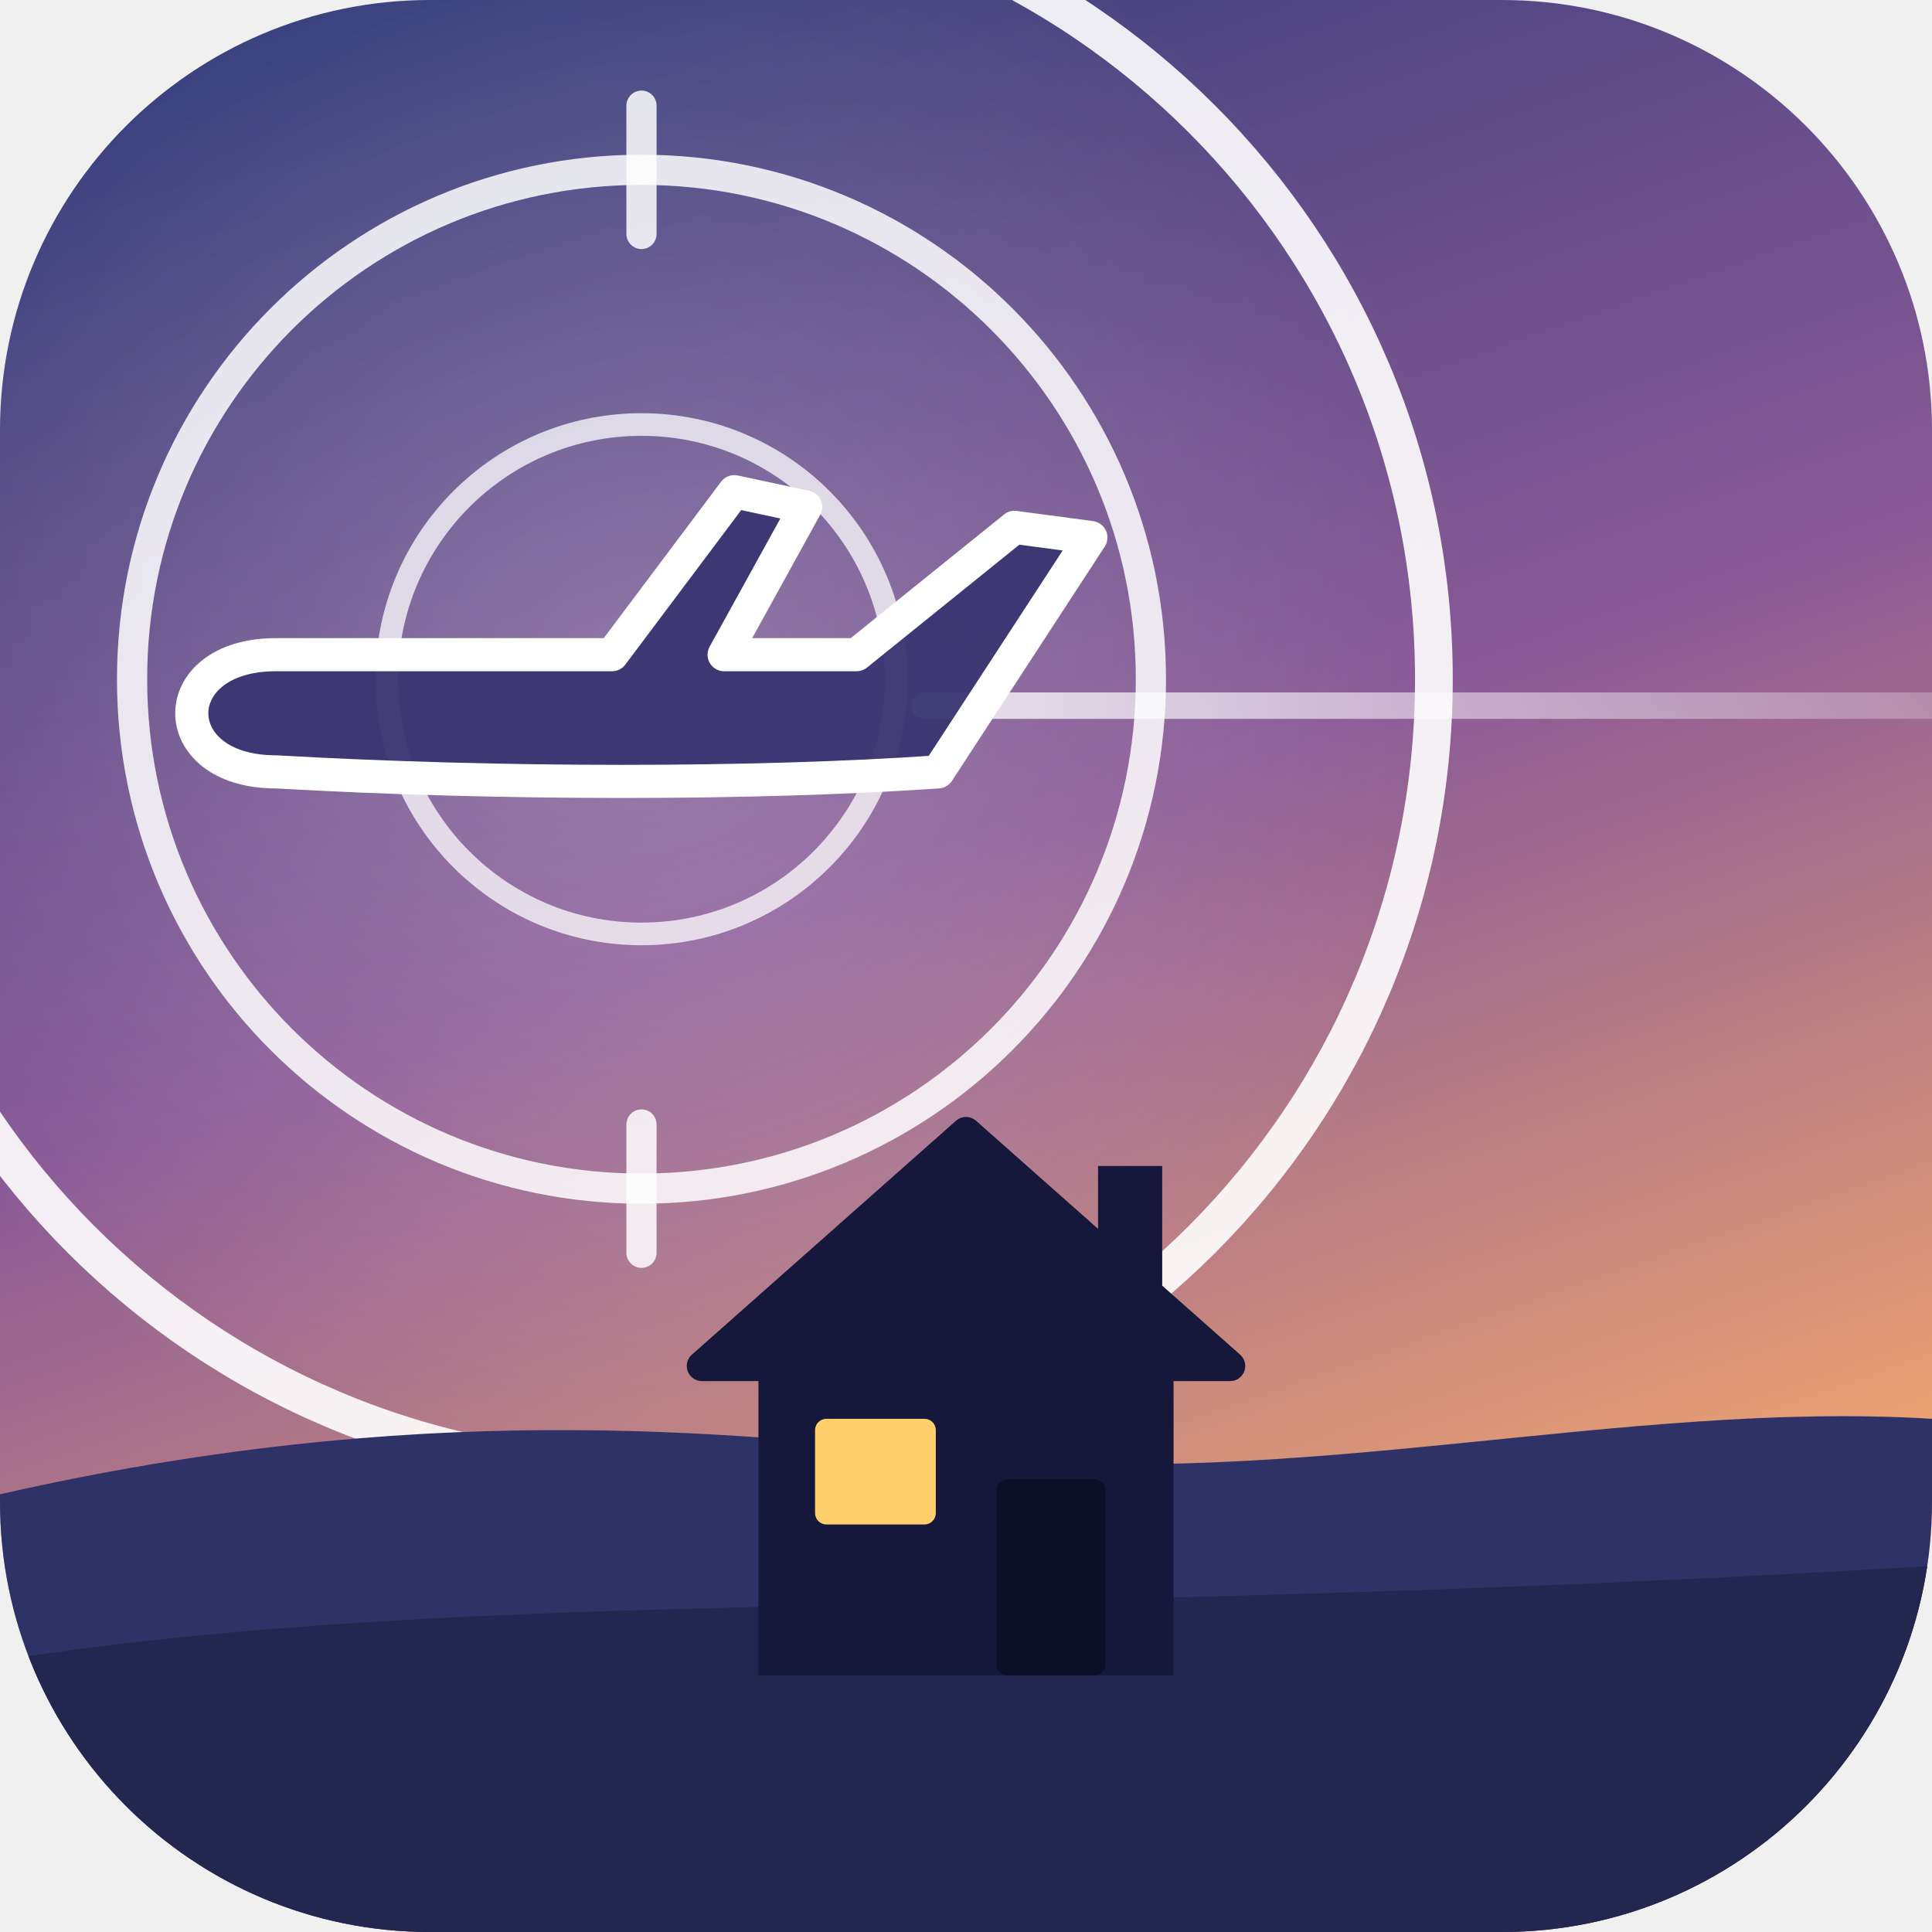
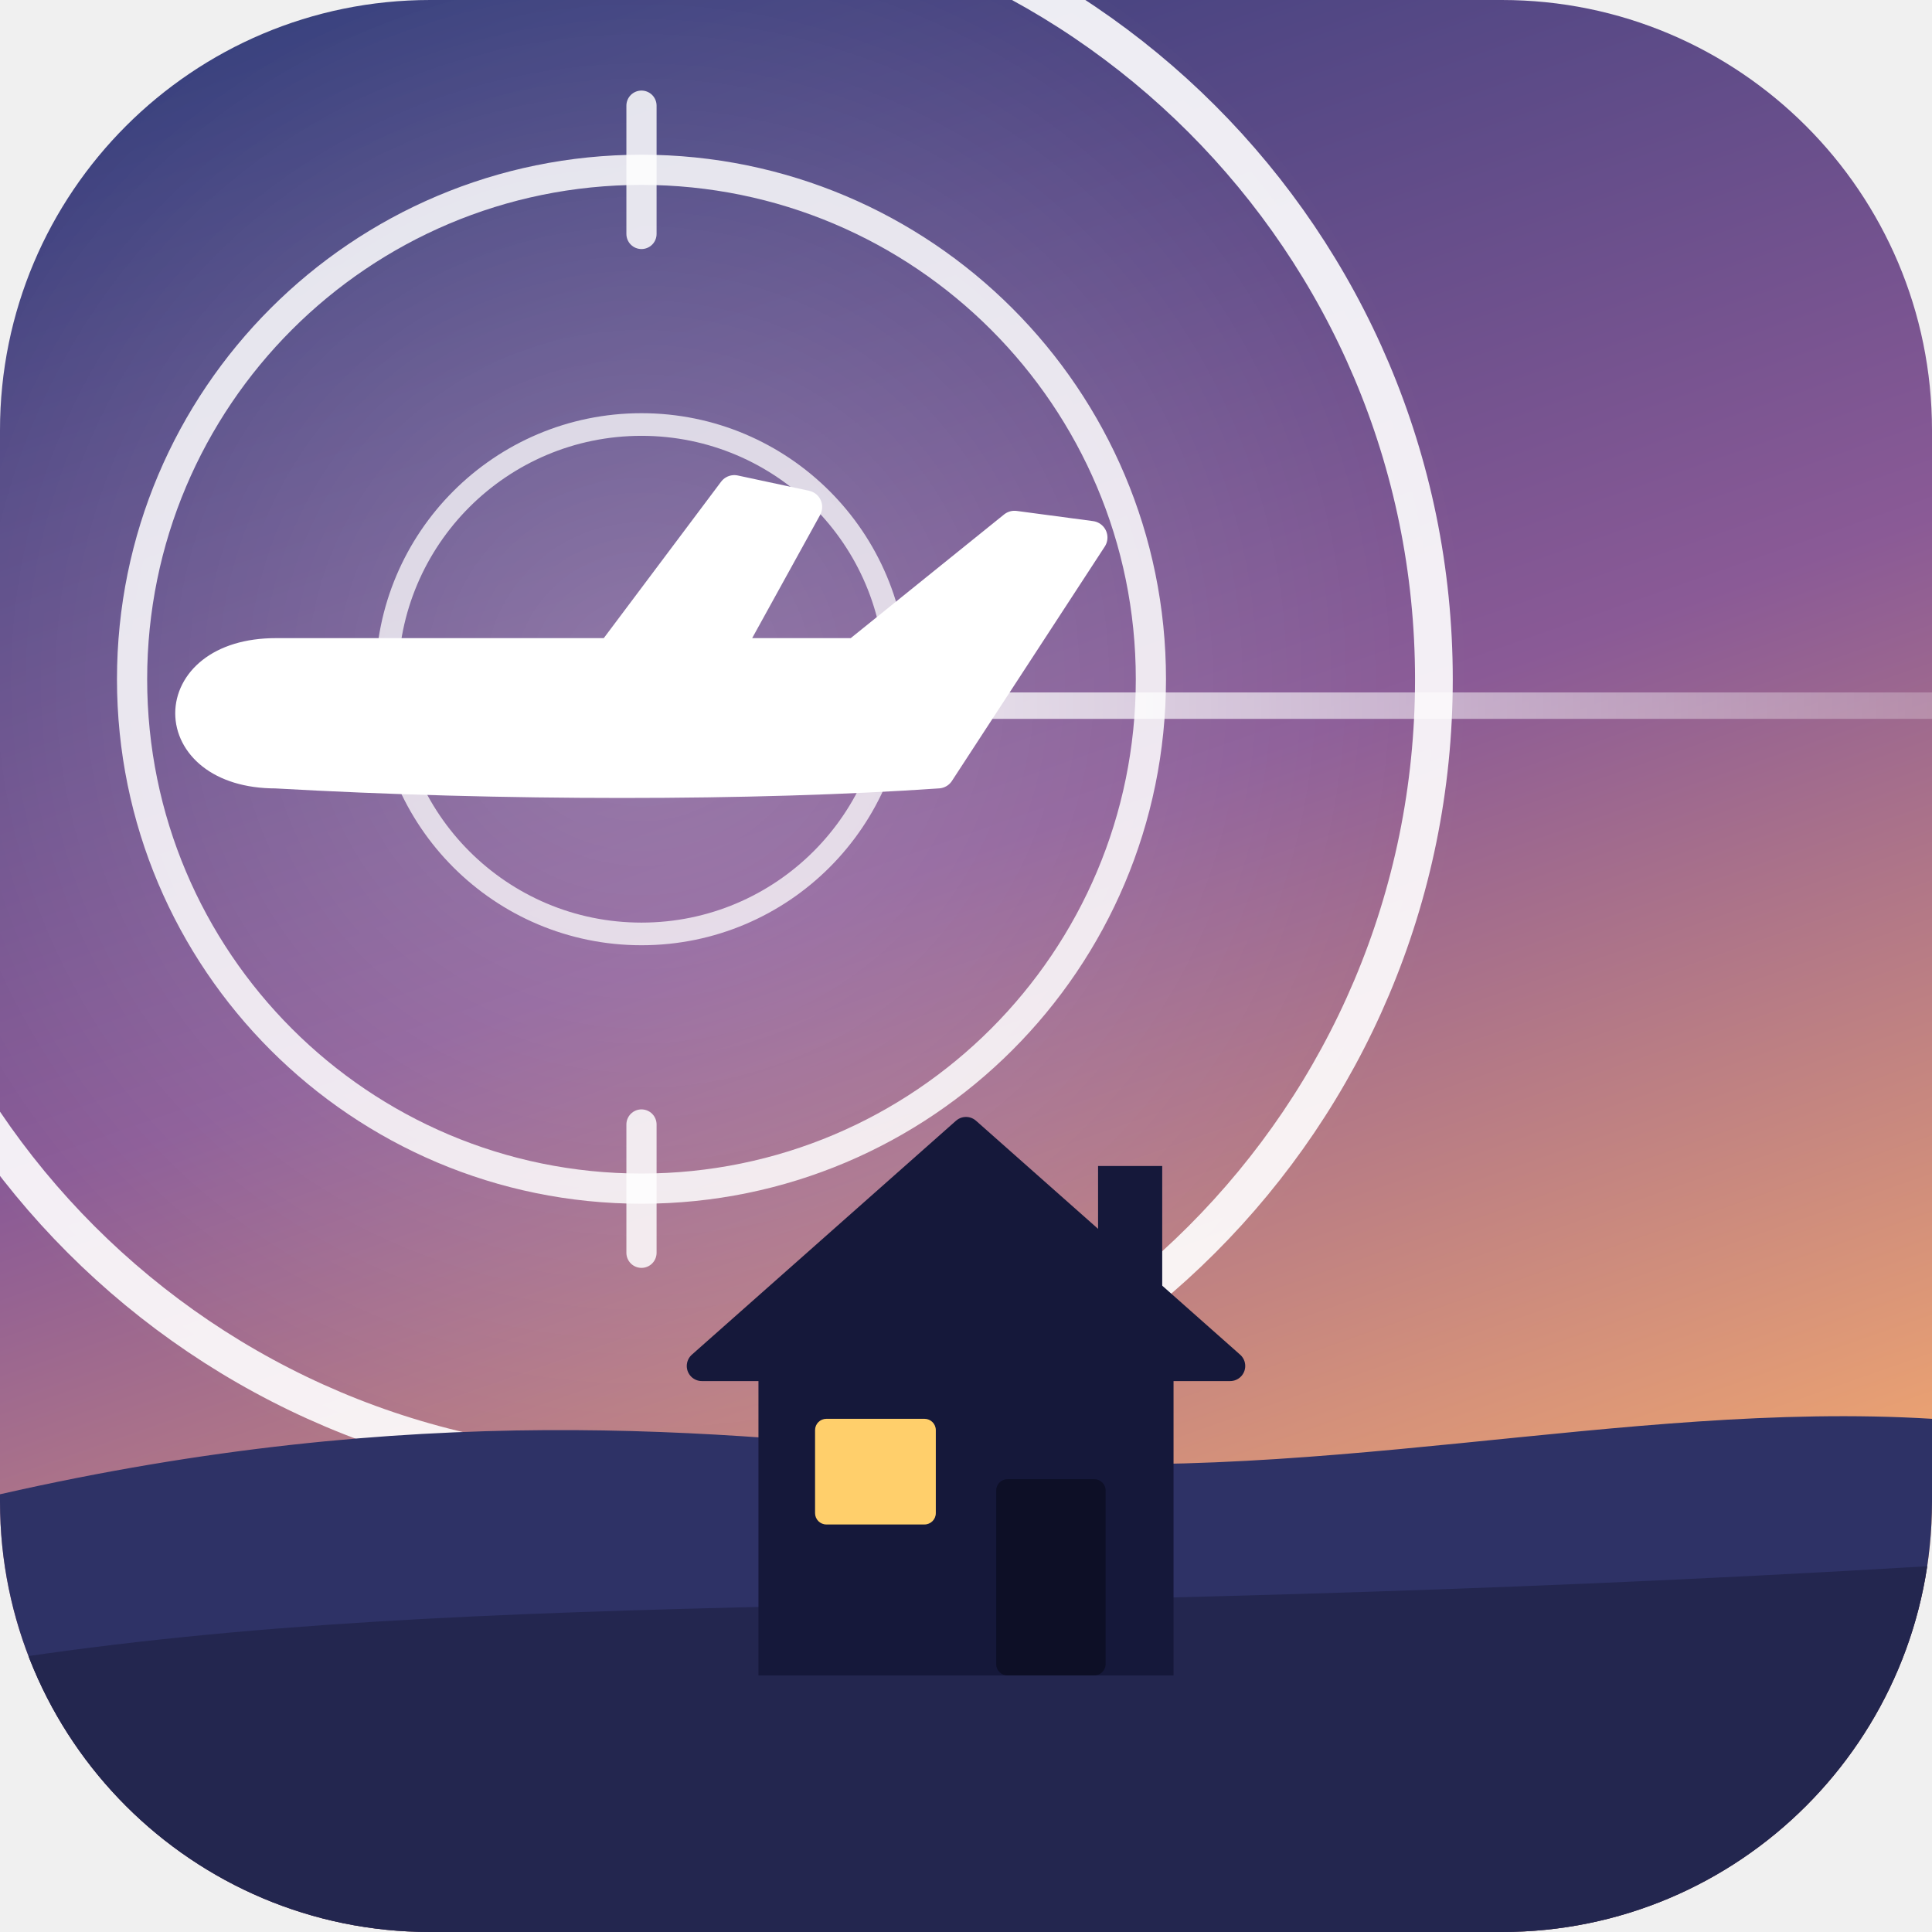
<svg xmlns="http://www.w3.org/2000/svg" viewBox="0 0 1024 1024">
  <defs>
    <linearGradient id="g" x1="0" y1="0" x2="0.35" y2="1">
      <stop offset="0" stop-color="#2b3a78" />
      <stop offset=".55" stop-color="#8a5a96" />
      <stop offset="1" stop-color="#f2a76f" />
    </linearGradient>
    <radialGradient id="glow" cx="340" cy="360" r="440" gradientUnits="userSpaceOnUse">
      <stop offset="0" stop-color="#ffffff" stop-opacity=".22" />
      <stop offset="1" stop-color="#ffffff" stop-opacity="0" />
    </radialGradient>
    <linearGradient id="trail" x1="340" y1="0" x2="1024" y2="0" gradientUnits="userSpaceOnUse">
      <stop offset="0" stop-color="#fff" stop-opacity=".95" />
      <stop offset="1" stop-color="#fff" stop-opacity=".25" />
    </linearGradient>
    <clipPath id="c">
      <rect width="1024" height="1024" rx="228" />
    </clipPath>
  </defs>
  <g clip-path="url(#c)">
    <rect width="1024" height="1024" fill="url(#g)" />
    <circle cx="340" cy="360" r="440" fill="url(#glow)" />
    <circle cx="340" cy="360" r="420" fill="none" stroke="#fff" stroke-width="20" opacity=".9" />
    <circle cx="340" cy="360" r="270" fill="none" stroke="#fff" stroke-width="16" opacity=".85" />
    <circle cx="340" cy="360" r="135" fill="none" stroke="#fff" stroke-width="12" opacity=".75" />
    <line x1="340" y1="56" x2="340" y2="124" stroke="#fff" stroke-width="16" stroke-linecap="round" opacity=".85" />
    <line x1="340" y1="596" x2="340" y2="664" stroke="#fff" stroke-width="16" stroke-linecap="round" opacity=".85" />
    <line x1="490" y1="374" x2="1060" y2="374" stroke="url(#trail)" stroke-width="14" stroke-linecap="round" />
    <path d="M0 792 C 220 742 380 758 512 772 C 690 790 860 742 1024 752 L1024 1024 L0 1024 Z" fill="#2e3266" />
    <path d="M0 880 C 260 840 520 860 1024 830 L1024 1024 L0 1024 Z" fill="#23264f" />
    <g transform="translate(346 374) scale(1.35)">
-       <path d="M -148 26 C -192 26 -192 -20 -148 -20 L -16 -20 L 32 -84 L 60 -78 L 28 -20 L 80 -20 L 142 -70 L 172 -66 L 112 26 C 40 31 -60 31 -148 26 Z" fill="#3a3672" fill-opacity=".95" stroke="#fff" stroke-width="13" stroke-linejoin="round" />
+       <path d="M -148 26 C -192 26 -192 -20 -148 -20 L -16 -20 L 32 -84 L 60 -78 L 28 -20 L 80 -20 L 142 -70 L 172 -66 L 112 26 C 40 31 -60 31 -148 26 Z" fill="#fff" stroke="#fff" stroke-width="13" stroke-linejoin="round" />
    </g>
    <g>
      <rect x="402" y="712" width="220" height="176" fill="#15183a" />
      <path d="M372 724 L512 600 L652 724 Z" fill="#15183a" stroke="#15183a" stroke-width="16" stroke-linejoin="round" />
      <rect x="582" y="618" width="34" height="74" fill="#15183a" />
      <rect x="432" y="752" width="64" height="56" rx="6" fill="#ffcf6b" />
      <rect x="528" y="784" width="58" height="104" rx="6" fill="#0d0f26" />
    </g>
  </g>
</svg>
